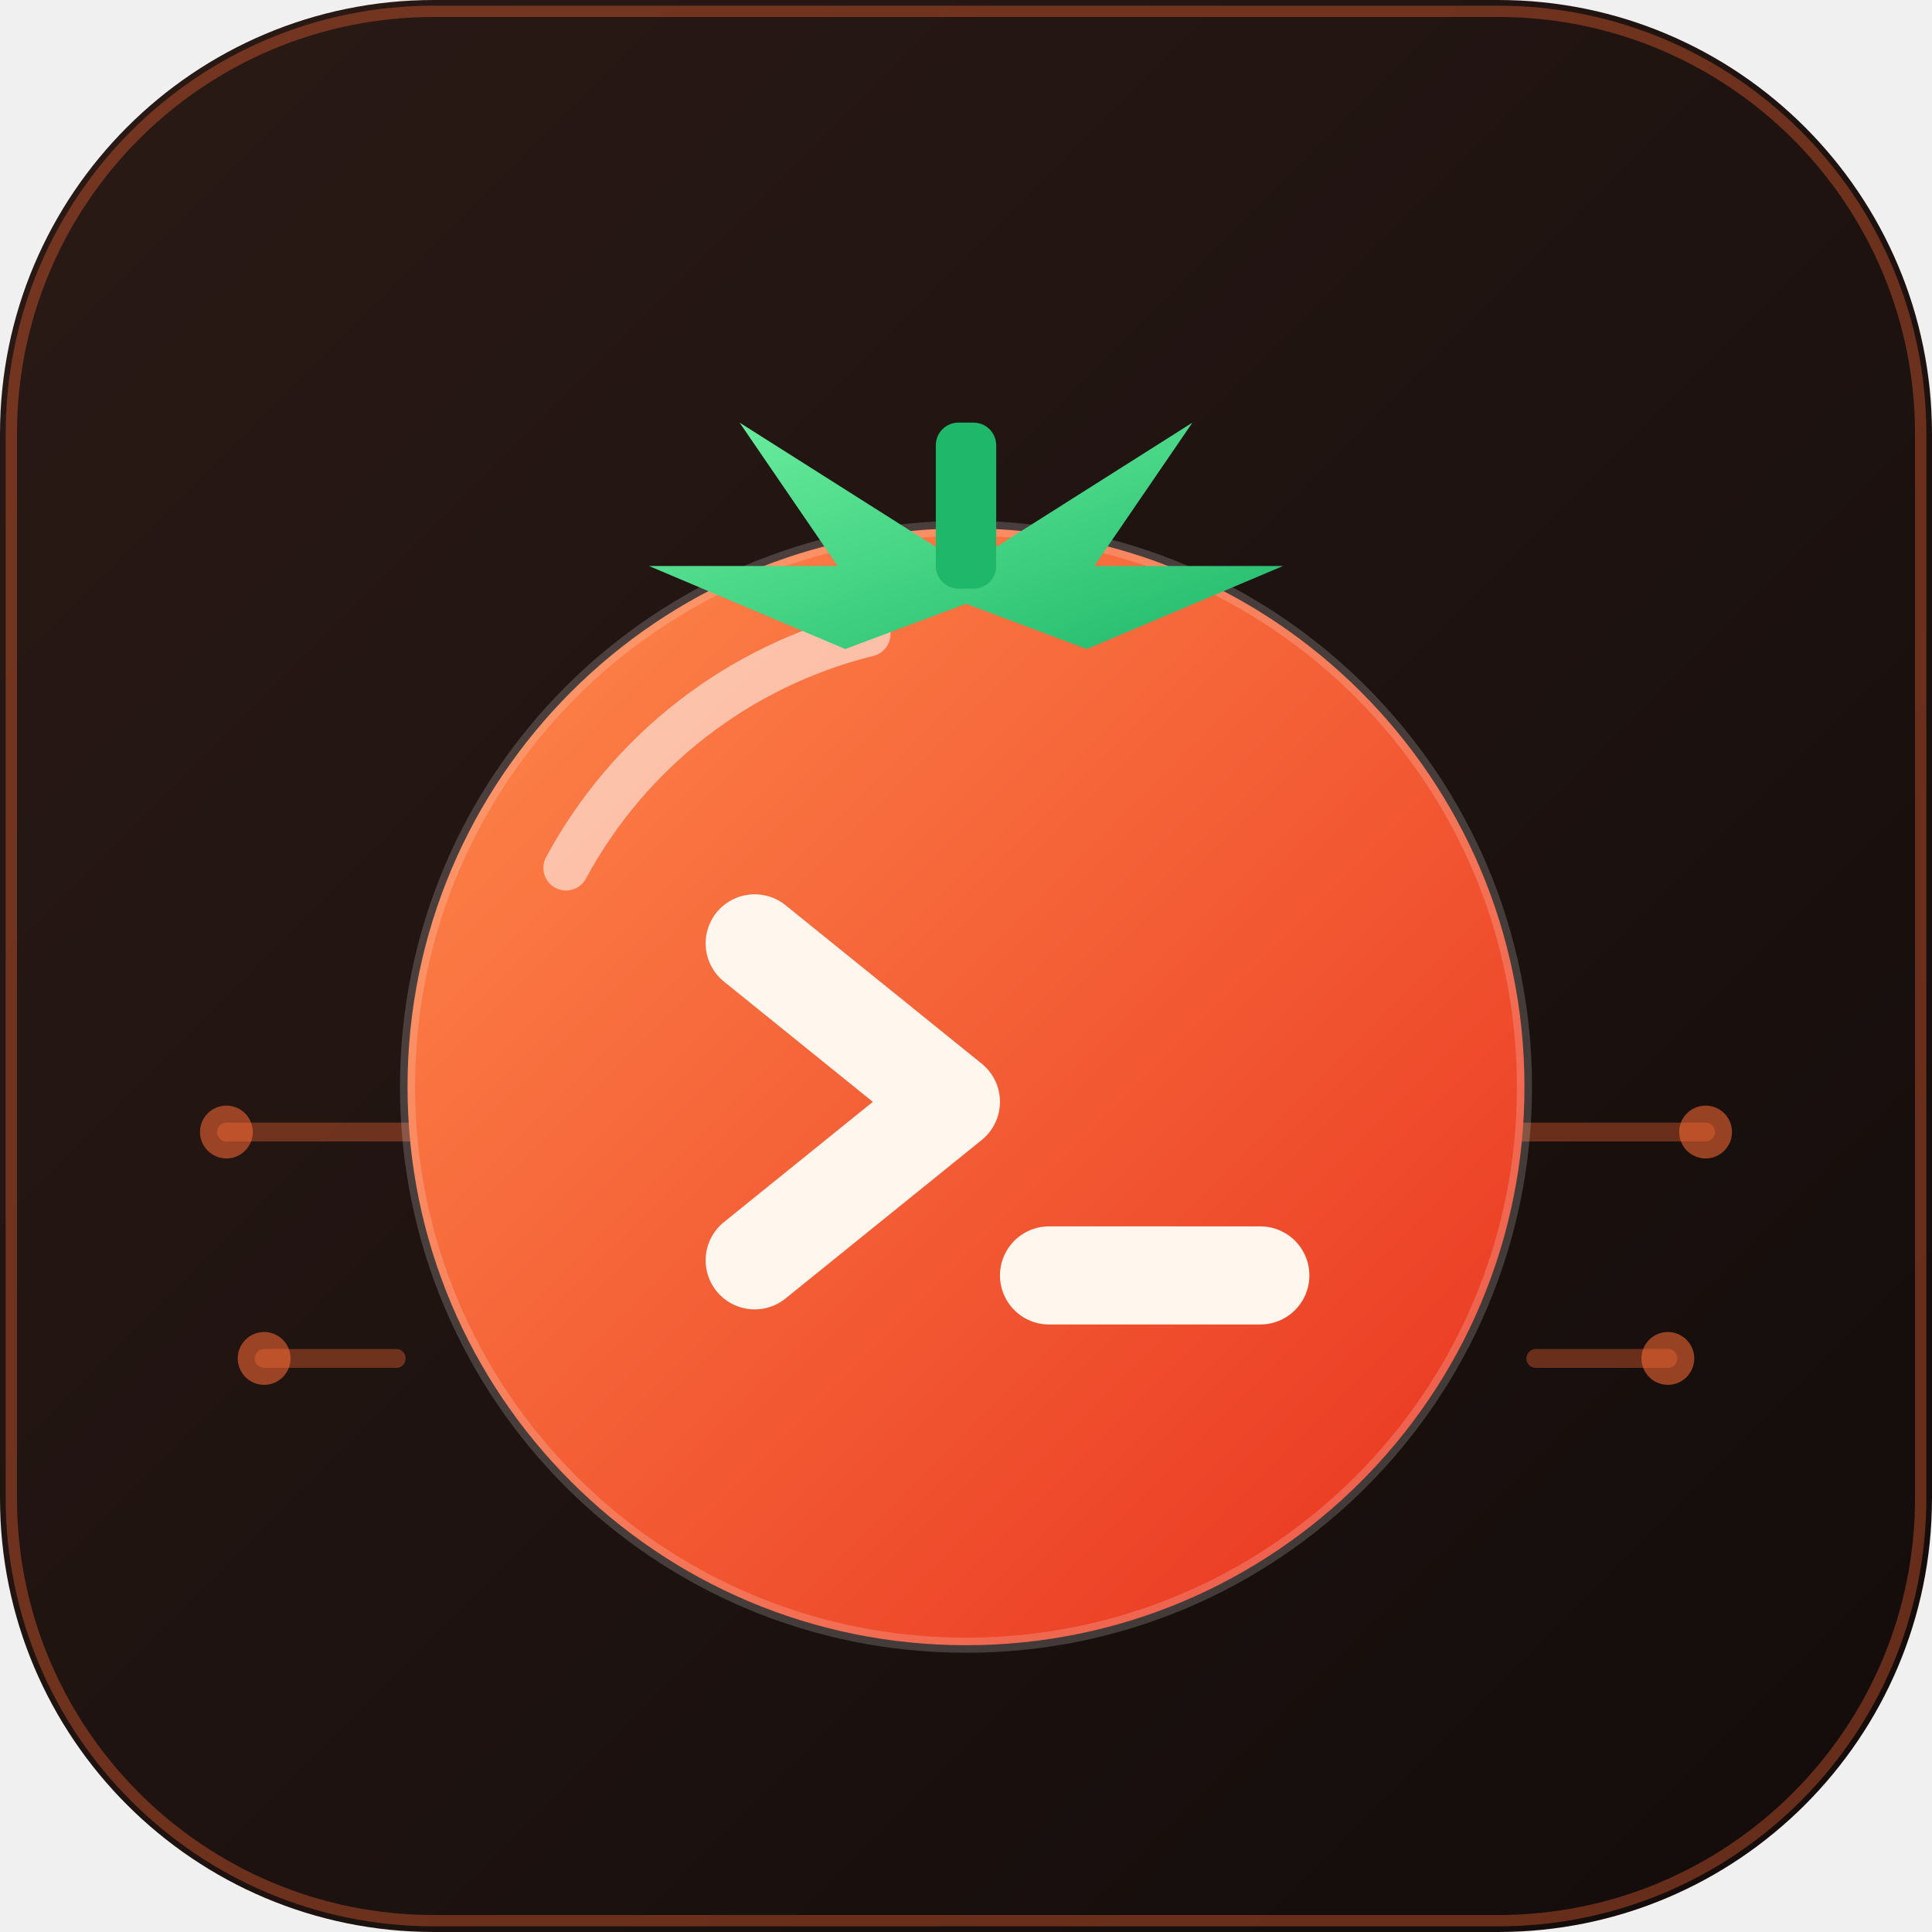
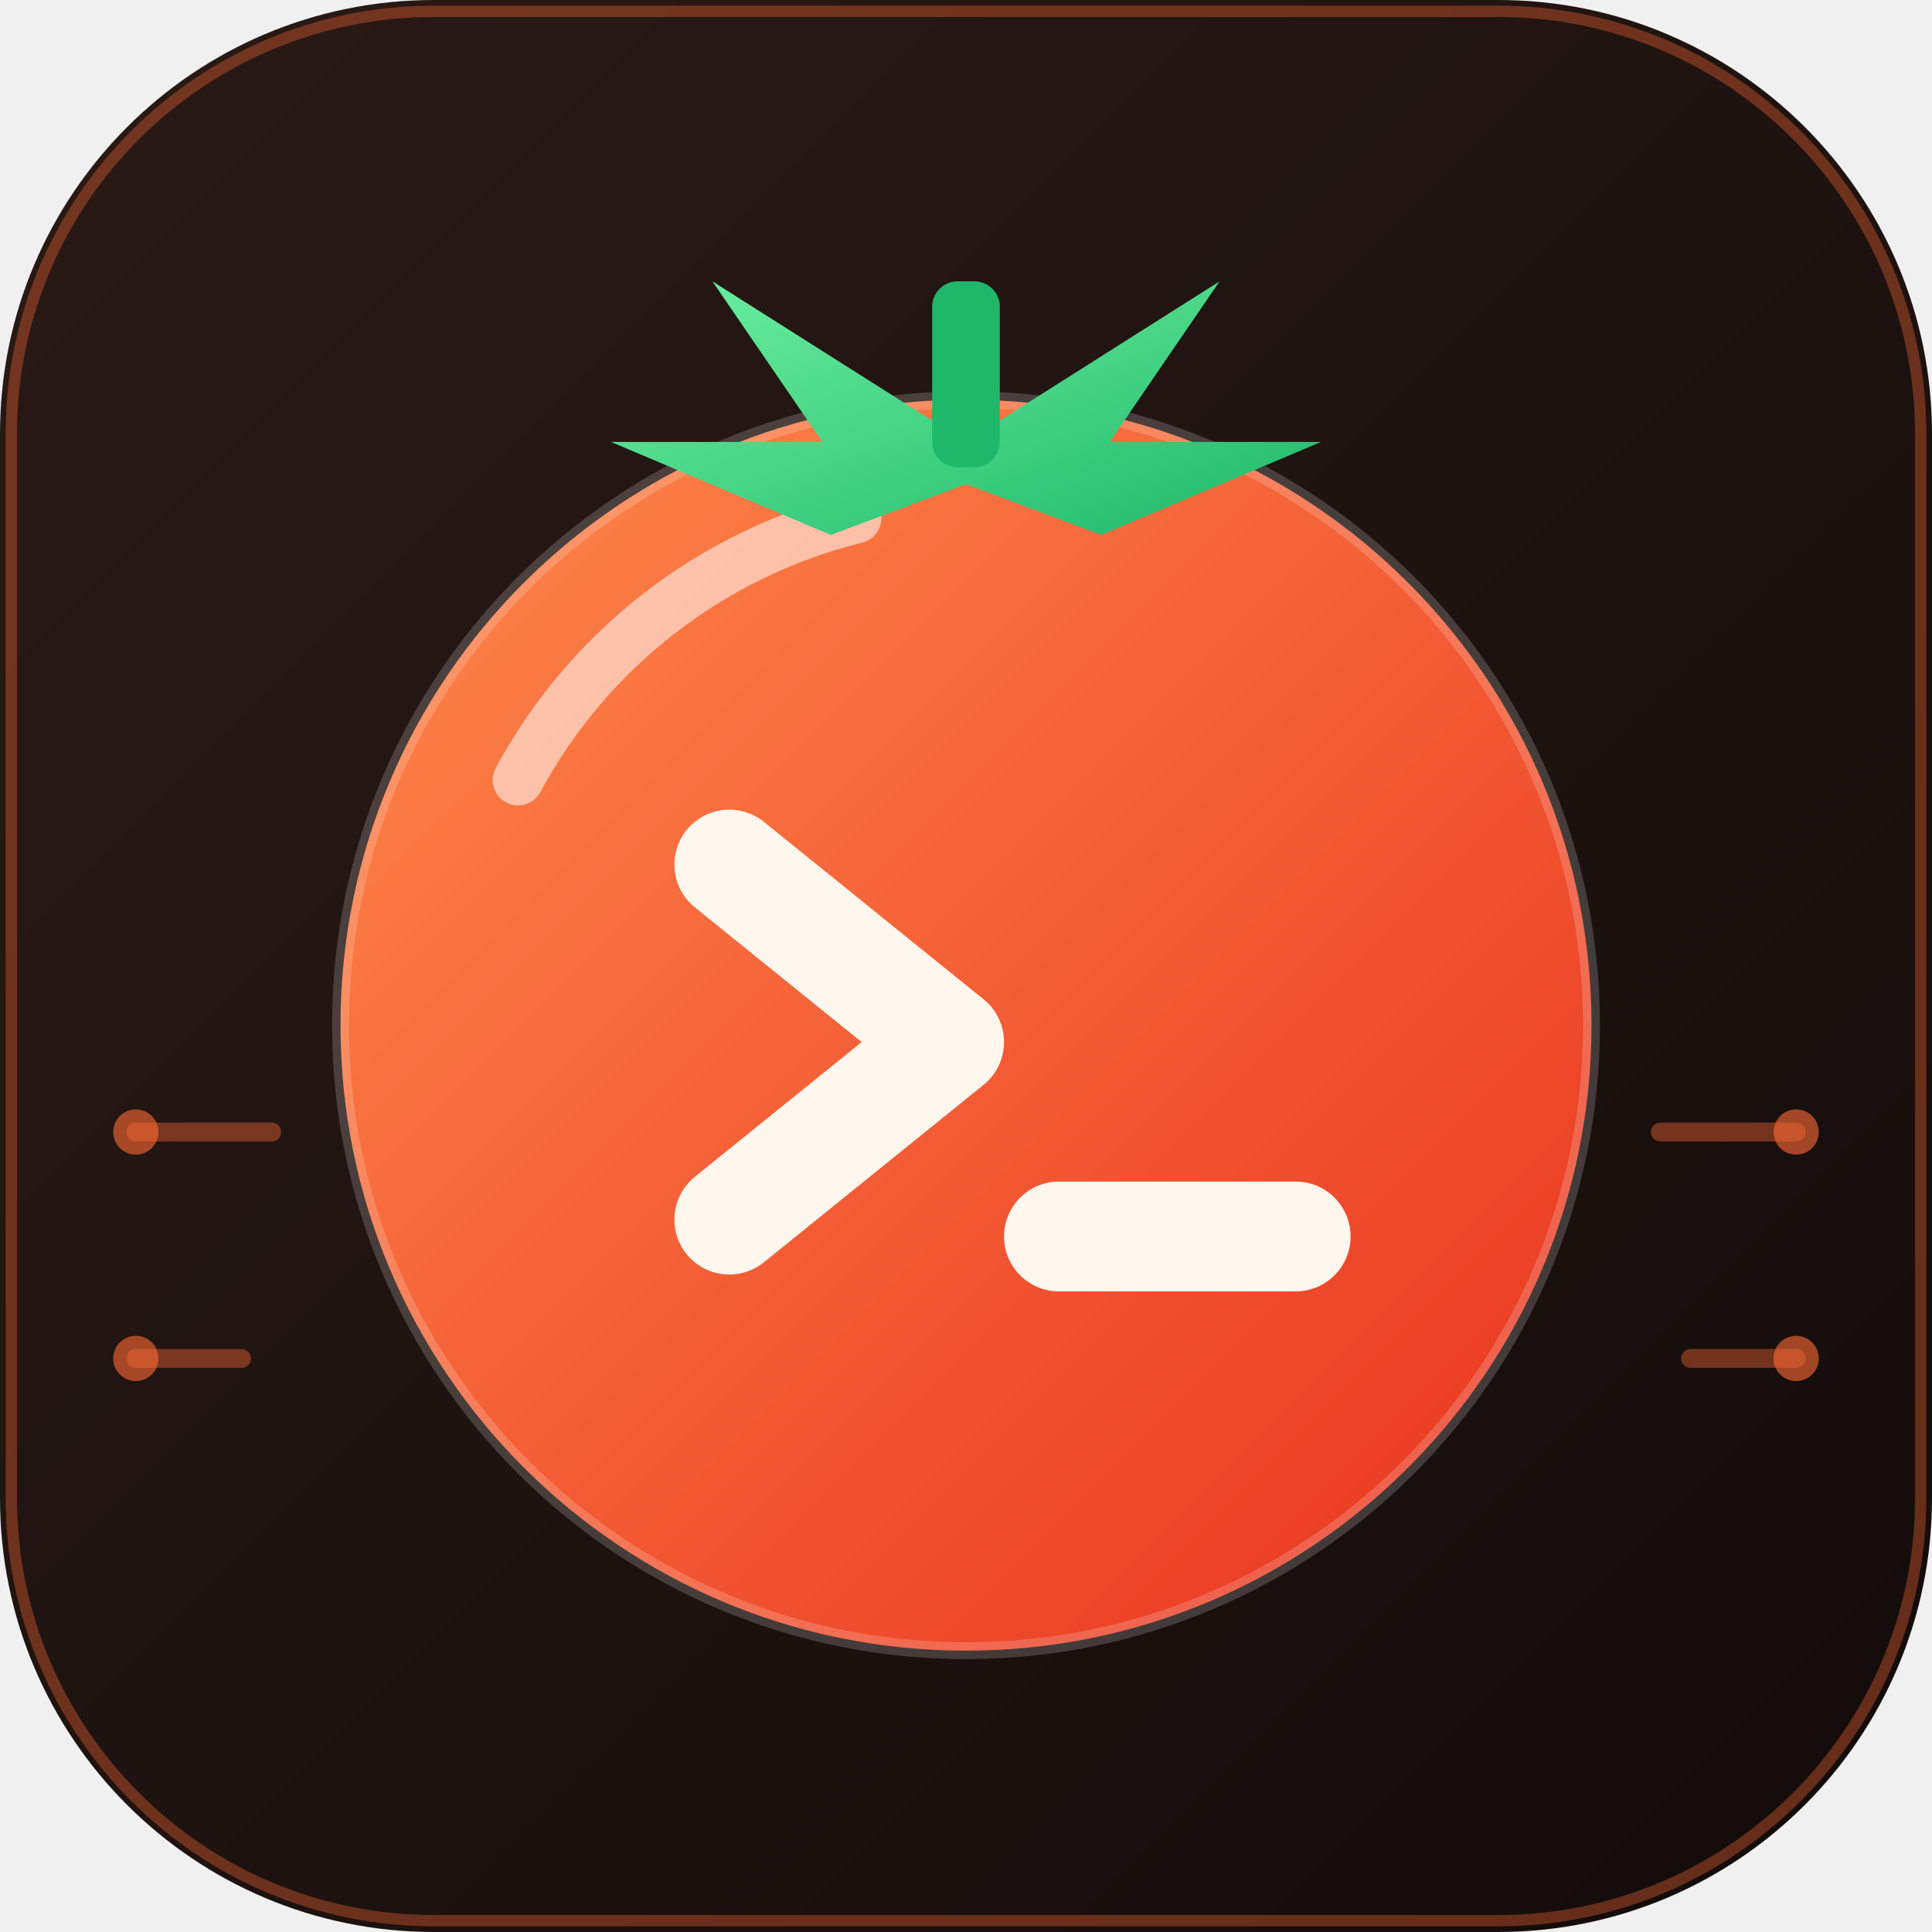
<svg xmlns="http://www.w3.org/2000/svg" width="512" height="512" viewBox="0 0 512 512">
  <defs>
    <linearGradient id="tile" x1="0" y1="0" x2="1" y2="1">
      <stop offset="0" stop-color="#2b1a16" />
      <stop offset="1" stop-color="#120c0b" />
    </linearGradient>
    <linearGradient id="body" x1="0" y1="0" x2="1" y2="1">
      <stop offset="0" stop-color="#ff8a4c" />
      <stop offset="1" stop-color="#e8321f" />
    </linearGradient>
    <linearGradient id="leaf" x1="0" y1="0" x2="1" y2="1">
      <stop offset="0" stop-color="#6df0a0" />
      <stop offset="1" stop-color="#1fb86a" />
    </linearGradient>
  </defs>
  <rect width="512" height="512" rx="115" fill="url(#tile)" />
  <rect x="3" y="3" width="506" height="506" rx="112" fill="none" stroke="#ff6b35" stroke-opacity="0.35" stroke-width="3" />
-   <g stroke="#ff6b35" stroke-opacity="0.35" stroke-width="5" stroke-linecap="round" fill="none">
-     <path d="M60 300 H110 L135 325" />
-     <path d="M452 300 H402 L377 325" />
-     <path d="M70 360 H105" />
-     <path d="M442 360 H407" />
+   <g stroke="#ff6b35" stroke-opacity="0.4" stroke-width="5" stroke-linecap="round" fill="none">
+     <path d="M36 300 H72" />
+     <path d="M476 300 H440" />
+     <path d="M36 360 H64" />
+     <path d="M476 360 H448" />
  </g>
-   <g fill="#ff6b35" fill-opacity="0.55">
-     <circle cx="60" cy="300" r="7" />
-     <circle cx="452" cy="300" r="7" />
-     <circle cx="70" cy="360" r="7" />
-     <circle cx="442" cy="360" r="7" />
+   <g fill="#ff6b35" fill-opacity="0.6">
+     <circle cx="36" cy="300" r="6" />
+     <circle cx="476" cy="300" r="6" />
+     <circle cx="36" cy="360" r="6" />
+     <circle cx="476" cy="360" r="6" />
  </g>
-   <circle cx="256" cy="288" r="148" fill="url(#body)" />
-   <circle cx="256" cy="288" r="148" fill="none" stroke="#fff" stroke-opacity="0.18" stroke-width="4" />
-   <path d="M150 230 A125 125 0 0 1 230 168" fill="none" stroke="#fff" stroke-opacity="0.55" stroke-width="12" stroke-linecap="round" />
-   <path d="M256 150 L196 112 L222 150 L172 150 L224 172 L256 160 L288 172 L340 150 L290 150 L316 112 Z" fill="url(#leaf)" />
-   <rect x="248" y="112" width="16" height="44" rx="6" fill="#1fb86a" />
-   <g fill="none" stroke="#fff6ee" stroke-width="26" stroke-linecap="round" stroke-linejoin="round">
-     <path d="M200 250 L252 292 L200 334" />
-     <path d="M278 338 H334" />
+   <g transform="translate(256 256) scale(1.12) translate(-256 -274)">
+     <circle cx="256" cy="288" r="148" fill="url(#body)" />
+     <circle cx="256" cy="288" r="148" fill="none" stroke="#fff" stroke-opacity="0.18" stroke-width="4" />
+     <path d="M150 230 A125 125 0 0 1 230 168" fill="none" stroke="#fff" stroke-opacity="0.55" stroke-width="12" stroke-linecap="round" />
+     <path d="M256 150 L196 112 L222 150 L172 150 L224 172 L256 160 L288 172 L340 150 L290 150 L316 112 Z" fill="url(#leaf)" />
+     <rect x="248" y="112" width="16" height="44" rx="6" fill="#1fb86a" />
+     <g fill="none" stroke="#fff6ee" stroke-width="26" stroke-linecap="round" stroke-linejoin="round">
+       <path d="M200 250 L252 292 L200 334" />
+       <path d="M278 338 H334" />
+     </g>
  </g>
</svg>
